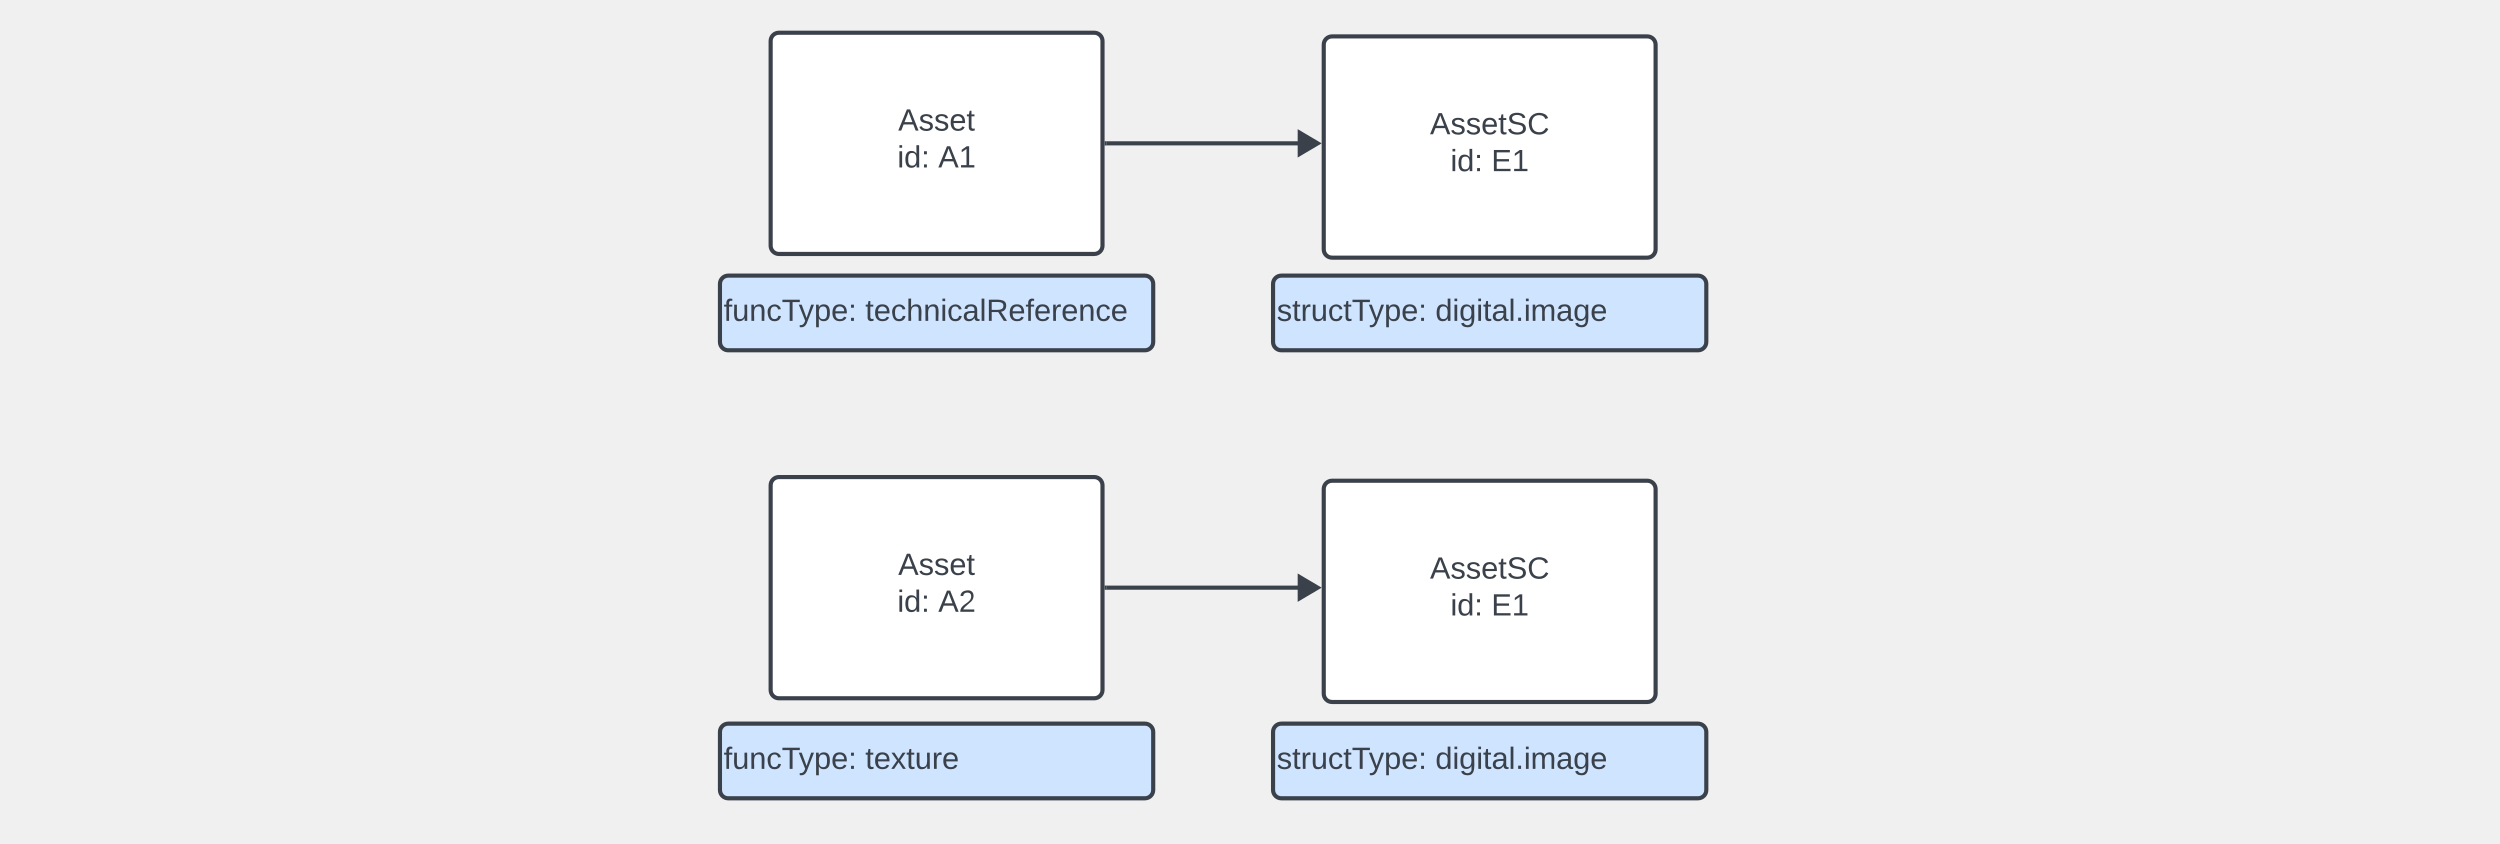
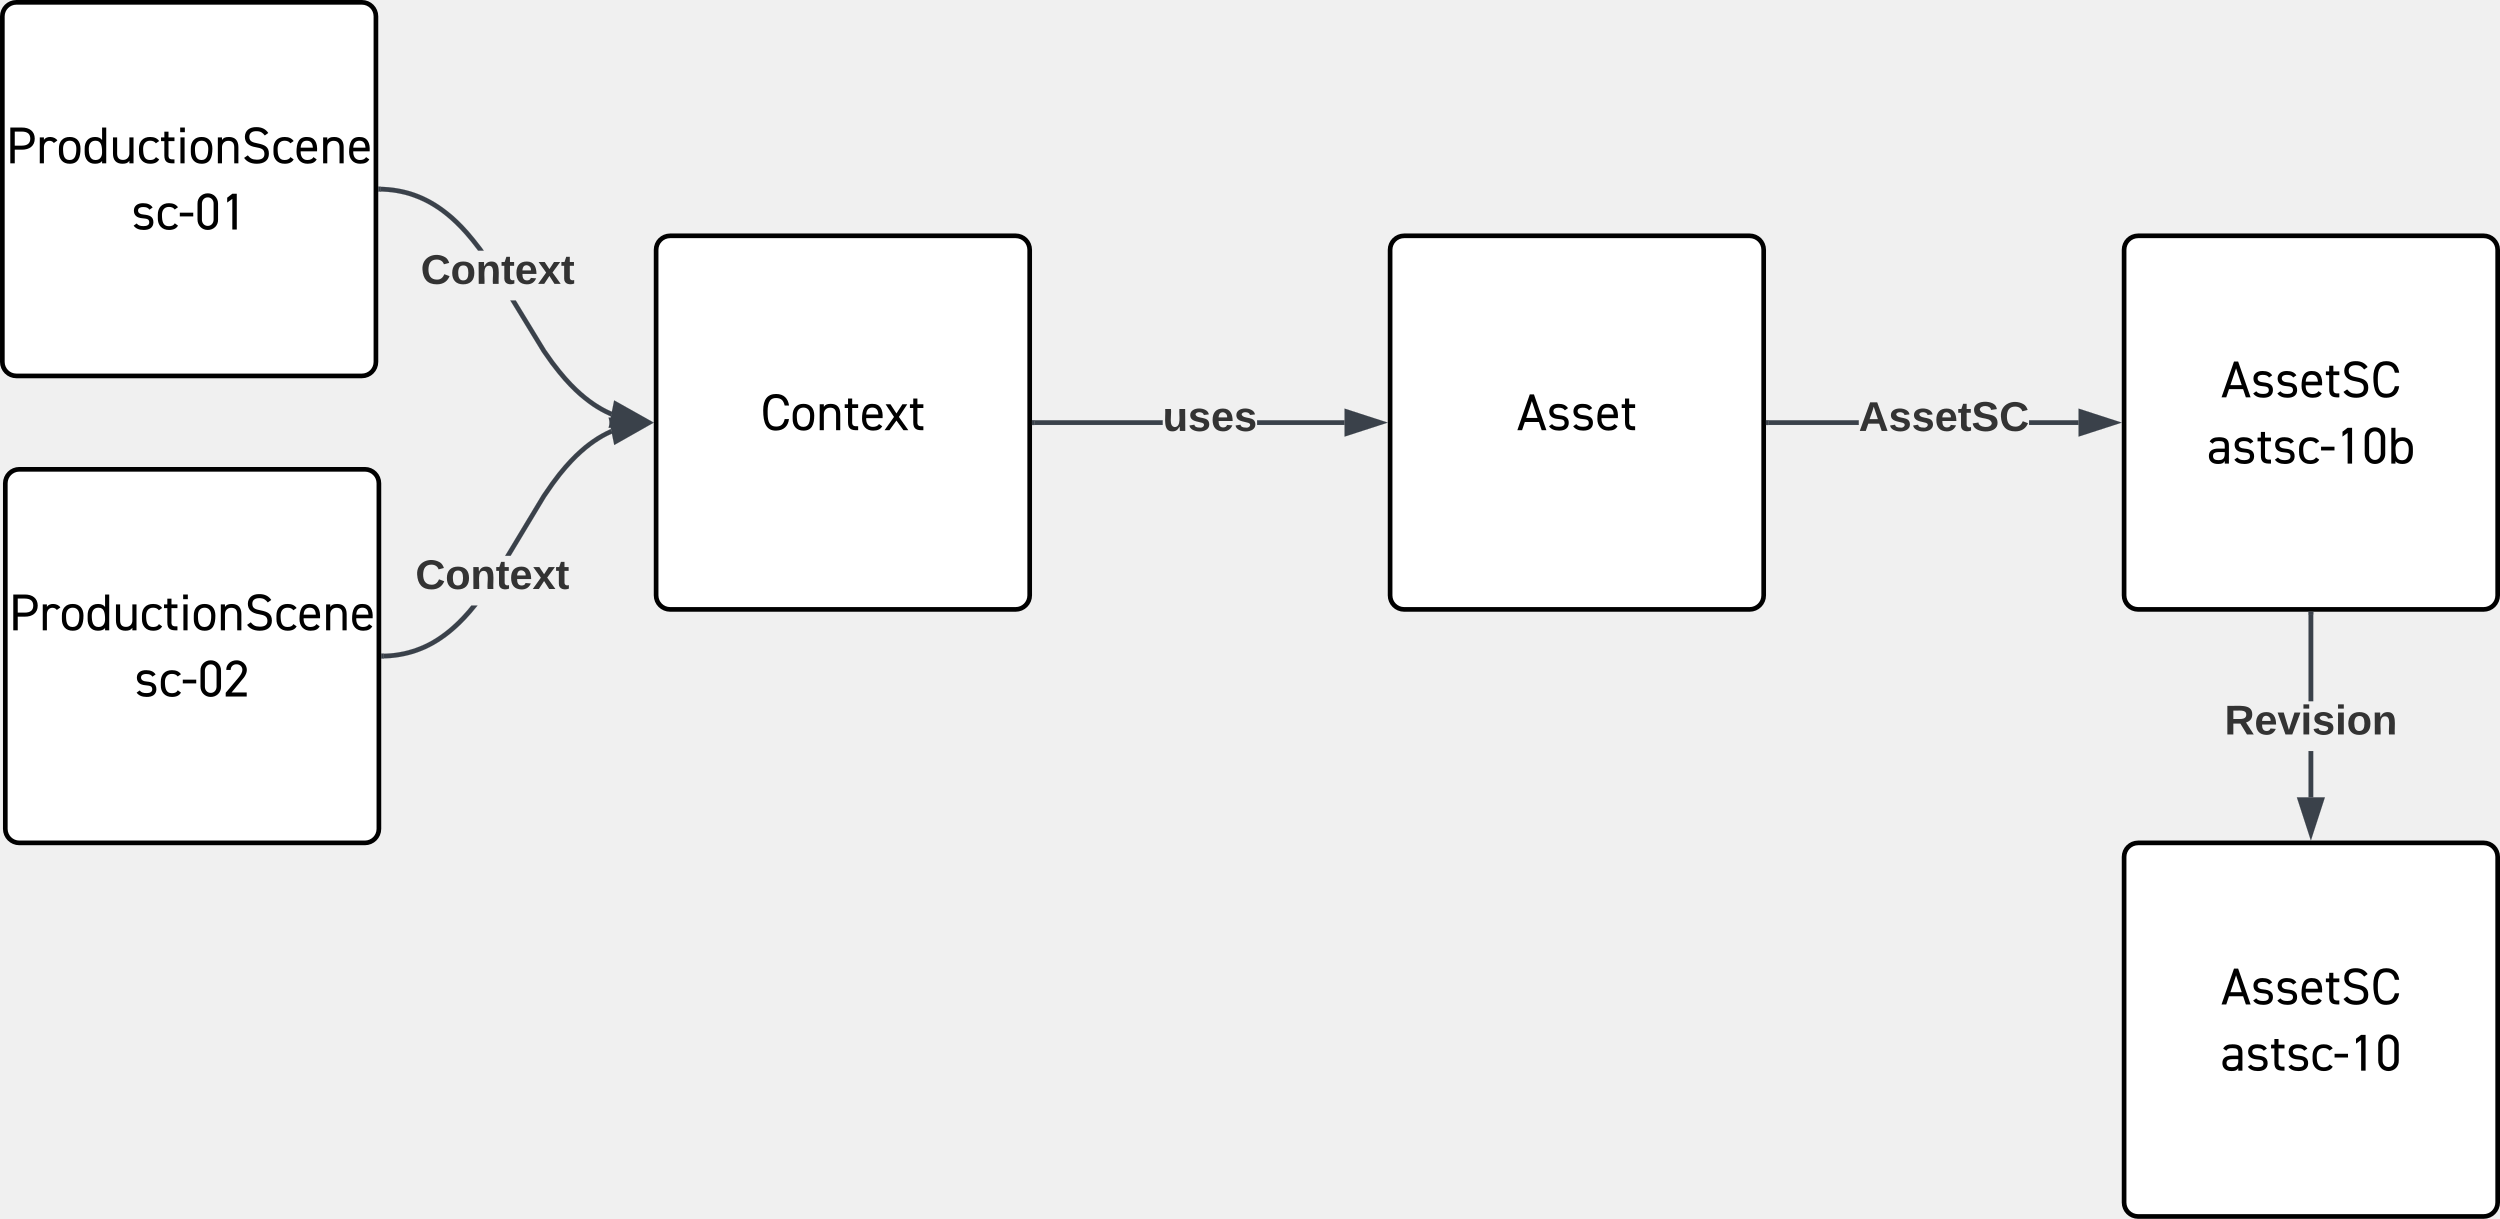
- <svg xmlns="http://www.w3.org/2000/svg" xmlns:ns1="lucid" xmlns:xlink="http://www.w3.org/1999/xlink" width="1808" height="610">
-   <g transform="translate(0 585)" ns1:page-tab-id="0_0">
-     <path d="M557.33-555.33a6 6 0 0 1 6-6h228a6 6 0 0 1 6 6v148a6 6 0 0 1-6 6h-228a6 6 0 0 1-6-6z" stroke="#3a414a" stroke-width="3" fill="#fff" />
-     <use xlink:href="#a" transform="matrix(1,0,0,1,565.3333,-553.3333) translate(84.22222 62.77778)" />
-     <use xlink:href="#b" transform="matrix(1,0,0,1,565.3333,-553.3333) translate(83.6358 89.44444)" />
-     <use xlink:href="#c" transform="matrix(1,0,0,1,565.3333,-553.3333) translate(113.2037 89.44444)" />
-     <path d="M957.33-552.67a6 6 0 0 1 6-6h228a6 6 0 0 1 6 6v148a6 6 0 0 1-6 6h-228a6 6 0 0 1-6-6z" stroke="#3a414a" stroke-width="3" fill="#fff" />
-     <use xlink:href="#d" transform="matrix(1,0,0,1,965.3333,-550.6667) translate(68.82099 62.77778)" />
-     <use xlink:href="#b" transform="matrix(1,0,0,1,965.3333,-550.6667) translate(83.6358 89.44444)" />
-     <use xlink:href="#e" transform="matrix(1,0,0,1,965.3333,-550.6667) translate(113.2037 89.44444)" />
-     <path d="M800.34-481.33h144.38" stroke="#3a414a" stroke-width="3" stroke-linejoin="round" fill="none" />
-     <path d="M800.37-479.83h-1.54v-3h1.54z" stroke="#3a414a" stroke-width=".05" fill="#3a414a" />
-     <path d="M952.9-481.33l-12.92 7.63v-15.27z" stroke="#3a414a" stroke-width="3" fill="#3a414a" />
-     <path d="M557.33-234a6 6 0 0 1 6-6h228a6 6 0 0 1 6 6v148a6 6 0 0 1-6 6h-228a6 6 0 0 1-6-6z" stroke="#3a414a" stroke-width="3" fill="#fff" />
-     <use xlink:href="#a" transform="matrix(1,0,0,1,565.3333,-232) translate(84.22222 62.77778)" />
-     <use xlink:href="#b" transform="matrix(1,0,0,1,565.3333,-232) translate(83.6358 89.44444)" />
-     <use xlink:href="#f" transform="matrix(1,0,0,1,565.3333,-232) translate(113.2037 89.44444)" />
-     <path d="M957.33-231.33a6 6 0 0 1 6-6h228a6 6 0 0 1 6 6v148a6 6 0 0 1-6 6h-228a6 6 0 0 1-6-6z" stroke="#3a414a" stroke-width="3" fill="#fff" />
-     <use xlink:href="#d" transform="matrix(1,0,0,1,965.3333,-229.3333) translate(68.82099 62.77778)" />
-     <use xlink:href="#b" transform="matrix(1,0,0,1,965.3333,-229.3333) translate(83.6358 89.44444)" />
-     <use xlink:href="#e" transform="matrix(1,0,0,1,965.3333,-229.3333) translate(113.2037 89.44444)" />
-     <path d="M800.34-160h144.38" stroke="#3a414a" stroke-width="3" stroke-linejoin="round" fill="none" />
-     <path d="M800.37-158.5h-1.54v-3h1.54z" stroke="#3a414a" stroke-width=".05" fill="#3a414a" />
-     <path d="M952.9-160l-12.92 7.64v-15.28z" stroke="#3a414a" stroke-width="3" fill="#3a414a" />
-     <path d="M520.67-379.67a6 6 0 0 1 6-6H828a6 6 0 0 1 6 6v42a6 6 0 0 1-6 6H526.67a6 6 0 0 1-6-6z" stroke="#3a414a" stroke-width="3" fill="#cfe4ff" />
+ <svg xmlns="http://www.w3.org/2000/svg" xmlns:ns1="lucid" xmlns:xlink="http://www.w3.org/1999/xlink" width="1070.72" height="522">
+   <g transform="translate(2719.724 -3039)" ns1:page-tab-id="0_0">
+     <path d="M-2718.72 3046a6 6 0 0 1 6-6h148a6 6 0 0 1 6 6v148a6 6 0 0 1-6 6h-148a6 6 0 0 1-6-6z" stroke="#000" stroke-width="2" fill="#fff" />
+     <use xlink:href="#a" transform="matrix(1,0,0,1,-2713.724,3045) translate(-3.477778 63.95556)" />
+     <use xlink:href="#b" transform="matrix(1,0,0,1,-2713.724,3045) translate(50.34444 92.31111)" />
+     <path d="M-2717.45 3246a6 6 0 0 1 6-6h148a6 6 0 0 1 6 6v148a6 6 0 0 1-6 6h-148a6 6 0 0 1-6-6z" stroke="#000" stroke-width="2" fill="#fff" />
+     <use xlink:href="#a" transform="matrix(1,0,0,1,-2712.448,3245) translate(-3.477778 63.95556)" />
+     <use xlink:href="#c" transform="matrix(1,0,0,1,-2712.448,3245) translate(50.34444 92.31111)" />
+     <path d="M-2438.72 3146a6 6 0 0 1 6-6h148a6 6 0 0 1 6 6v148a6 6 0 0 1-6 6h-148a6 6 0 0 1-6-6z" stroke="#000" stroke-width="2" fill="#fff" />
+     <use xlink:href="#d" transform="matrix(1,0,0,1,-2433.724,3145) translate(39.75556 78.24861)" />
+     <path d="M-2124.36 3146a6 6 0 0 1 6-6h148a6 6 0 0 1 6 6v148a6 6 0 0 1-6 6h-148a6 6 0 0 1-6-6z" stroke="#000" stroke-width="2" fill="#fff" />
+     <use xlink:href="#e" transform="matrix(1,0,0,1,-2119.362,3145) translate(49.27778 78.24861)" />
+     <path d="M-1810 3146a6 6 0 0 1 6-6h148a6 6 0 0 1 6 6v148a6 6 0 0 1-6 6h-148a6 6 0 0 1-6-6z" stroke="#000" stroke-width="2" fill="#fff" />
+     <use xlink:href="#f" transform="matrix(1,0,0,1,-1805,3145) translate(36.51111 64.18611)" />
+     <use xlink:href="#g" transform="matrix(1,0,0,1,-1805,3145) translate(30.42222 92.54167)" />
+     <path d="M-2221.76 3221h-54.96v-2h54.96zm77.9 0h-37.46v-2h37.46z" stroke="#3a414a" stroke-width=".05" fill="#3a414a" />
+     <path d="M-2276.7 3221h-1.02v-2h1.02z" fill="#3a414a" />
+     <path d="M-2276.67 3221.03h-1.08v-2.06h1.08zm-1.03-2v1.94h.98v-1.94z" stroke="#3a414a" stroke-width=".05" fill="#3a414a" />
+     <path d="M-2128.6 3220l-14.26 4.64v-9.28z" fill="#3a414a" />
+     <path d="M-2125.36 3220l-18.5 6v-12zm-16.5 3.26l10.03-3.26-10.03-3.26z" stroke="#3a414a" stroke-width=".05" fill="#3a414a" />
+     <use xlink:href="#h" transform="matrix(1,0,0,1,-2221.764,3209.333) translate(0 14.22222)" />
+     <path d="M-2485.93 3188.8l3.54 5 2.92 3.75 2.55 3.02 2.3 2.5 2.14 2.13 2.02 1.84 1.9 1.6 1.85 1.43 1.78 1.26 1.74 1.12 1.7 1 1.7.9 1.68.8.77.33-.78 1.84-.8-.34-1.77-.84-1.77-.94-1.8-1.05-1.8-1.16-1.85-1.32-1.9-1.47-1.98-1.65-2.07-1.9-2.2-2.2-2.36-2.56-2.6-3.1-2.97-3.8-3.6-5.1-13.57-22.2h2.34zm-69.6-69.75l2.12.13 2.02.22 1.96.3 1.9.36 1.86.44 1.82.5 1.8.6 1.77.67 1.76.75 1.75.84 1.77.94 1.8 1.05 1.8 1.16 1.85 1.32 1.9 1.47 2 1.65 2.06 1.9 2.2 2.2 2.35 2.56 2.6 3.1 2.97 3.8.95 1.36h-2.45l-.1-.16-2.92-3.75-2.55-3.02-2.3-2.5-2.14-2.13-2-1.84-1.92-1.6-1.83-1.43-1.8-1.26-1.74-1.12-1.7-1-1.7-.9-1.7-.8-1.68-.72-1.7-.64-1.7-.58-1.75-.5-1.77-.4-1.82-.36-1.88-.28-1.94-.2-2.03-.13-1.14-.03.04-2z" stroke="#3a414a" stroke-width=".05" fill="#3a414a" />
+     <path d="M-2556.68 3119.02l-.04 2-1-.02v-2z" fill="#3a414a" />
+     <path d="M-2556.65 3119l-.04 2.05-1.05-.03v-2.05zm-1.05 1.98l.96.02.04-1.95-1-.03z" stroke="#3a414a" stroke-width=".05" fill="#3a414a" />
+     <path d="M-2442.9 3219.37l-14.9 1.75 1.82-9.1z" fill="#3a414a" />
+     <path d="M-2439.72 3220l-19.33 2.27 2.36-11.8zm-16.82-.04l10.47-1.23-9.2-5.16z" stroke="#3a414a" stroke-width=".05" fill="#3a414a" />
+     <use xlink:href="#i" transform="matrix(1,0,0,1,-2539.533,3146.361) translate(0 14.22222)" />
+     <path d="M-2515.3 3298.45l-2.62 3.18-2.38 2.63-2.2 2.24-2.1 1.94-1.97 1.7-1.9 1.48-1.85 1.32-1.8 1.18-1.78 1.06-1.76.94-1.75.85-1.76.75-1.76.67-1.78.6-1.8.5-1.85.44-1.88.37-1.94.3-2 .22-2.1.13-1.16.03-.04-2 1.12-.03 2-.12 1.92-.2 1.86-.3 1.8-.34 1.76-.43 1.7-.5 1.7-.56 1.68-.63 1.68-.72 1.67-.8 1.7-.9 1.7-1.03 1.72-1.13 1.78-1.28 1.84-1.44 1.9-1.63 2.02-1.88 2.14-2.18 2.33-2.58 1.6-1.95h2.6zm57.98-73.86l-.6.25-1.68.8-1.7.9-1.7 1.03-1.73 1.13-1.77 1.28-1.84 1.44-1.9 1.63-2.03 1.88-2.14 2.18-2.34 2.58-2.58 3.1-2.97 3.93-3.66 5.3-15.08 25.03h-2.33l15.73-26.1 3.73-5.4 3-3.98 2.65-3.18 2.38-2.63 2.2-2.24 2.1-1.94 1.96-1.7 1.9-1.48 1.84-1.32 1.8-1.18 1.8-1.06 1.75-.94 1.74-.85.64-.28z" stroke="#3a414a" stroke-width=".05" fill="#3a414a" />
+     <path d="M-2555.4 3320.98l-1.05.02v-2l1-.02z" fill="#3a414a" />
+     <path d="M-2555.37 3321l-1.1.03v-2.06l1.05-.02zm-1.05-1.98v1.95l1-.02-.05-1.95z" stroke="#3a414a" stroke-width=".05" fill="#3a414a" />
+     <path d="M-2442.9 3220.65l-13.05 7.4-1.85-9.1z" fill="#3a414a" />
+     <path d="M-2439.72 3220l-16.93 9.6-2.4-11.8zm-15.52 6.5l9.17-5.2-10.47-1.2z" stroke="#3a414a" stroke-width=".05" fill="#3a414a" />
+     <use xlink:href="#i" transform="matrix(1,0,0,1,-2541.81,3277.032) translate(0 14.22222)" />
+     <path d="M-1923.65 3221h-38.7v-2h38.7zm94.15 0h-21.2v-2h21.2z" stroke="#3a414a" stroke-width=".05" fill="#3a414a" />
+     <path d="M-1962.33 3221h-1.03v-2h1.03z" fill="#3a414a" />
+     <path d="M-1962.3 3221.03h-1.1v-2.06h1.1zm-1.04-2v1.94h.98v-1.94z" stroke="#3a414a" stroke-width=".05" fill="#3a414a" />
+     <path d="M-1814.24 3220l-14.26 4.64v-9.28z" fill="#3a414a" />
+     <path d="M-1811 3220l-18.5 6v-12zm-16.5 3.26l10.03-3.26-10.03-3.26z" stroke="#3a414a" stroke-width=".05" fill="#3a414a" />
+     <use xlink:href="#j" transform="matrix(1,0,0,1,-1923.649,3209.333) translate(0 14.22222)" />
+     <path d="M-1810 3406a6 6 0 0 1 6-6h148a6 6 0 0 1 6 6v148a6 6 0 0 1-6 6h-148a6 6 0 0 1-6-6z" stroke="#000" stroke-width="2" fill="#fff" />
+     <use xlink:href="#f" transform="matrix(1,0,0,1,-1805,3405) translate(36.51111 64.18611)" />
+     <use xlink:href="#k" transform="matrix(1,0,0,1,-1805,3405) translate(36.21111 92.54167)" />
+     <path d="M-1729 3380.5h-2v-19.83h2zm0-41.17h-2V3302h2z" stroke="#3a414a" stroke-width=".05" fill="#3a414a" />
+     <path d="M-1729 3302.03h-2V3301h2z" fill="#3a414a" />
+     <path d="M-1728.97 3302.05h-2.06v-1.08h2.06zm-2-1.03v.98h1.94v-.97z" stroke="#3a414a" stroke-width=".05" fill="#3a414a" />
+     <path d="M-1730 3395.76l-4.63-14.26h9.27z" fill="#3a414a" />
+     <path d="M-1730 3399l-6-18.5h12zm-3.26-16.5l3.26 10.03 3.26-10.03z" stroke="#3a414a" stroke-width=".05" fill="#3a414a" />
    <g>
-       <use xlink:href="#g" transform="matrix(1,0,0,1,523.3667,-382.9667) translate(0 30.02778)" />
-       <use xlink:href="#h" transform="matrix(1,0,0,1,523.3667,-382.9667) translate(102.4074 30.02778)" />
-     </g>
-     <path d="M520.67-55.67a6 6 0 0 1 6-6H828a6 6 0 0 1 6 6v42a6 6 0 0 1-6 6H526.67a6 6 0 0 1-6-6z" stroke="#3a414a" stroke-width="3" fill="#cfe4ff" />
-     <g>
-       <use xlink:href="#g" transform="matrix(1,0,0,1,523.3667,-58.96667) translate(0 30.02778)" />
-       <use xlink:href="#i" transform="matrix(1,0,0,1,523.3667,-58.96667) translate(102.4074 30.02778)" />
-     </g>
-     <path d="M920.67-379.67a6 6 0 0 1 6-6H1228a6 6 0 0 1 6 6v42a6 6 0 0 1-6 6H926.67a6 6 0 0 1-6-6z" stroke="#3a414a" stroke-width="3" fill="#cfe4ff" />
-     <g>
-       <use xlink:href="#j" transform="matrix(1,0,0,1,923.3667,-382.9667) translate(0 30.02778)" />
-       <use xlink:href="#k" transform="matrix(1,0,0,1,923.3667,-382.9667) translate(114.6914 30.02778)" />
-     </g>
-     <path d="M920.67-55.67a6 6 0 0 1 6-6H1228a6 6 0 0 1 6 6v42a6 6 0 0 1-6 6H926.67a6 6 0 0 1-6-6z" stroke="#3a414a" stroke-width="3" fill="#cfe4ff" />
-     <g>
-       <use xlink:href="#j" transform="matrix(1,0,0,1,923.3667,-58.96667) translate(0 30.02778)" />
-       <use xlink:href="#k" transform="matrix(1,0,0,1,923.3667,-58.96667) translate(114.6914 30.02778)" />
+       <use xlink:href="#l" transform="matrix(1,0,0,1,-1766.963,3339.334) translate(0 14.22222)" />
    </g>
    <defs>
-       <path fill="#3a414a" d="M205 0l-28-72H64L36 0H1l101-248h38L239 0h-34zm-38-99l-47-123c-12 45-31 82-46 123h93" id="l" />
-       <path fill="#3a414a" d="M135-143c-3-34-86-38-87 0 15 53 115 12 119 90S17 21 10-45l28-5c4 36 97 45 98 0-10-56-113-15-118-90-4-57 82-63 122-42 12 7 21 19 24 35" id="m" />
-       <path fill="#3a414a" d="M100-194c63 0 86 42 84 106H49c0 40 14 67 53 68 26 1 43-12 49-29l28 8c-11 28-37 45-77 45C44 4 14-33 15-96c1-61 26-98 85-98zm52 81c6-60-76-77-97-28-3 7-6 17-6 28h103" id="n" />
-       <path fill="#3a414a" d="M59-47c-2 24 18 29 38 22v24C64 9 27 4 27-40v-127H5v-23h24l9-43h21v43h35v23H59v120" id="o" />
+       <path d="M556-476c0 141-103 215-251 213H171V0H85v-690h220c148-2 251 72 251 214zM171-612v271h134c110 0 165-45 165-135 0-91-55-136-165-136H171" id="m" />
+       <path d="M252-434c-66-1-107 53-107 121V0H65v-500h80v49c48-85 215-70 259 11l-68 48c-20-28-48-42-84-42" id="n" />
+       <path d="M248-508c135-1 208 86 208 224C456-109 409 9 248 8 115 9 38-82 40-218v-66c-2-136 75-225 208-224zM120-284c0 121 16 221 128 220 106-1 128-100 128-220 0-90-42-152-128-152-85 0-128 63-128 152" id="o" />
+       <path d="M40-284c-2-134 70-224 200-224 63 0 108 19 136 58v-240h80V0h-80v-44C349-9 304 8 240 8 109 9 39-85 40-218v-66zm80 0c0 120 21 219 128 220 85 1 128-60 128-147 0-124-16-226-128-225-86 0-128 62-128 152" id="p" />
+       <path d="M259-66c71 1 122-51 122-122v-312h80V0h-80v-49C351-7 319 7 247 8 126 7 65-62 65-188v-312h80v311c0 82 38 123 114 123" id="q" />
+       <path d="M120-284c0 125 20 222 136 220 55 0 92-19 111-56l62 44C399-20 341 8 256 8 121 9 38-82 40-218v-66c-1-138 79-225 216-224 79 0 136 26 173 78l-63 44c-23-33-60-50-110-50-88-1-136 62-136 152" id="r" />
+       <path d="M280 0C145 6 85-24 85-154v-274H21v-72h64v-110h80v110h115v72H165v254c-6 91 28 102 115 98V0" id="s" />
+       <path d="M160 0H80v-500h80V0zm5-600H75v-90h90v90" id="t" />
+       <path d="M267-434c-71-1-122 51-122 122V0H65v-500h80v49c30-42 62-56 134-57 121 1 182 70 182 196V0h-80v-311c0-82-38-123-114-123" id="u" />
+       <path d="M60-512c2-121 91-189 223-186 103 0 179 38 228 113l-67 48c-43-53-76-82-164-83-78 0-134 33-134 108 0 95 67 108 163 128 130 27 214 62 214 199C523-55 430 7 291 8 179 8 97-30 45-105l71-49c49 56 80 82 175 84 97 0 146-37 146-111 0-94-64-111-163-129-143-22-214-89-214-202" id="v" />
+       <path d="M120-232c-4 96 38 168 128 168 58 0 98-19 119-56l62 44C394-17 345 7 254 8 120 9 40-82 40-218c0-172 41-291 198-290 154-1 209 109 198 276H120zm118-204c-73 0-113 45-118 134h235c-4-89-43-134-117-134" id="w" />
      <g id="a">
-         <use transform="matrix(0.0617284,0,0,0.0617284,0,0)" xlink:href="#l" />
-         <use transform="matrix(0.0617284,0,0,0.0617284,14.81481,0)" xlink:href="#m" />
-         <use transform="matrix(0.0617284,0,0,0.0617284,25.92593,0)" xlink:href="#m" />
-         <use transform="matrix(0.0617284,0,0,0.0617284,37.03704,0)" xlink:href="#n" />
-         <use transform="matrix(0.0617284,0,0,0.0617284,49.38272,0)" xlink:href="#o" />
+         <use transform="matrix(0.02222222,0,0,0.02222222,0,0)" xlink:href="#m" />
+         <use transform="matrix(0.02222222,0,0,0.02222222,13.06667,0)" xlink:href="#n" />
+         <use transform="matrix(0.02222222,0,0,0.02222222,21.82222,0)" xlink:href="#o" />
+         <use transform="matrix(0.02222222,0,0,0.02222222,32.84444,0)" xlink:href="#p" />
+         <use transform="matrix(0.02222222,0,0,0.02222222,44.42222,0)" xlink:href="#q" />
+         <use transform="matrix(0.02222222,0,0,0.02222222,56.11111,0)" xlink:href="#r" />
+         <use transform="matrix(0.02222222,0,0,0.02222222,65.97778,0)" xlink:href="#s" />
+         <use transform="matrix(0.02222222,0,0,0.02222222,72.97778,0)" xlink:href="#t" />
+         <use transform="matrix(0.02222222,0,0,0.02222222,78.31111,0)" xlink:href="#o" />
+         <use transform="matrix(0.02222222,0,0,0.02222222,89.33333,0)" xlink:href="#u" />
+         <use transform="matrix(0.02222222,0,0,0.02222222,101.0222,0)" xlink:href="#v" />
+         <use transform="matrix(0.02222222,0,0,0.02222222,113.7111,0)" xlink:href="#r" />
+         <use transform="matrix(0.02222222,0,0,0.02222222,123.5778,0)" xlink:href="#w" />
+         <use transform="matrix(0.02222222,0,0,0.02222222,134.4222,0)" xlink:href="#u" />
+         <use transform="matrix(0.02222222,0,0,0.02222222,146.1111,0)" xlink:href="#w" />
      </g>
-       <path fill="#3a414a" d="M24-231v-30h32v30H24zM24 0v-190h32V0H24" id="p" />
-       <path fill="#3a414a" d="M85-194c31 0 48 13 60 33l-1-100h32l1 261h-30c-2-10 0-23-3-31C134-8 116 4 85 4 32 4 16-35 15-94c0-66 23-100 70-100zm9 24c-40 0-46 34-46 75 0 40 6 74 45 74 42 0 51-32 51-76 0-42-9-74-50-73" id="q" />
-       <path fill="#3a414a" d="M33-154v-36h34v36H33zM33 0v-36h34V0H33" id="r" />
+       <path d="M45-366c1-94 76-144 179-142 86 0 147 28 182 83l-60 42c-30-38-57-50-124-51-53 0-96 19-97 67 0 47 39 74 116 79 103 10 181 38 180 149C419-37 344 9 233 8 144 8 80-20 40-75l59-42c31 38 65 51 135 51 58 0 107-19 107-71 0-70-49-71-129-80-111-8-167-58-167-149" id="x" />
+       <path d="M289-253H30v-72h259v72" id="y" />
+       <path d="M250-698c110-1 198 84 198 199v308C452-76 360 9 250 8 140 9 52-76 52-192v-306c-4-116 88-201 198-200zm0 628c65 1 112-54 112-121v-308c2-67-47-122-112-121-66-1-113 54-113 121v308c-2 67 47 122 113 121" id="z" />
+       <path d="M223-690h86V0h-86v-591l-99 71v-94" id="A" />
      <g id="b">
-         <use transform="matrix(0.0617284,0,0,0.0617284,0,0)" xlink:href="#p" />
-         <use transform="matrix(0.0617284,0,0,0.0617284,4.876543,0)" xlink:href="#q" />
-         <use transform="matrix(0.0617284,0,0,0.0617284,17.22222,0)" xlink:href="#r" />
+         <use transform="matrix(0.02222222,0,0,0.02222222,0,0)" xlink:href="#x" />
+         <use transform="matrix(0.02222222,0,0,0.02222222,10.35556,0)" xlink:href="#r" />
+         <use transform="matrix(0.02222222,0,0,0.02222222,20,0)" xlink:href="#y" />
+         <use transform="matrix(0.02222222,0,0,0.02222222,27.08889,0)" xlink:href="#z" />
+         <use transform="matrix(0.02222222,0,0,0.02222222,38.2,0)" xlink:href="#A" />
      </g>
-       <path fill="#3a414a" d="M27 0v-27h64v-190l-56 39v-29l58-41h29v221h61V0H27" id="s" />
+       <path d="M247-698c138 0 240 127 181 264-25 59-50 81-87 126L151-78h292V0H38v-72l243-287c52-61 78-112 78-154 2-63-50-109-112-108-65-1-113 43-113 108H49c-3-109 90-185 198-185" id="B" />
      <g id="c">
-         <use transform="matrix(0.0617284,0,0,0.0617284,0,0)" xlink:href="#l" />
-         <use transform="matrix(0.0617284,0,0,0.0617284,14.81481,0)" xlink:href="#s" />
+         <use transform="matrix(0.02222222,0,0,0.02222222,0,0)" xlink:href="#x" />
+         <use transform="matrix(0.02222222,0,0,0.02222222,10.35556,0)" xlink:href="#r" />
+         <use transform="matrix(0.02222222,0,0,0.02222222,20,0)" xlink:href="#y" />
+         <use transform="matrix(0.02222222,0,0,0.02222222,27.08889,0)" xlink:href="#z" />
+         <use transform="matrix(0.02222222,0,0,0.02222222,38.2,0)" xlink:href="#B" />
      </g>
-       <path fill="#3a414a" d="M185-189c-5-48-123-54-124 2 14 75 158 14 163 119 3 78-121 87-175 55-17-10-28-26-33-46l33-7c5 56 141 63 141-1 0-78-155-14-162-118-5-82 145-84 179-34 5 7 8 16 11 25" id="t" />
-       <path fill="#3a414a" d="M212-179c-10-28-35-45-73-45-59 0-87 40-87 99 0 60 29 101 89 101 43 0 62-24 78-52l27 14C228-24 195 4 139 4 59 4 22-46 18-125c-6-104 99-153 187-111 19 9 31 26 39 46" id="u" />
+       <path d="M547-215C530-77 448 4 300 8 108 13 50-143 50-383c0-210 83-315 250-315 149 1 229 86 248 223h-84c-21-92-62-144-164-145-154-2-168 142-164 313 3 144 36 237 164 237 102 0 143-55 164-145h83" id="C" />
+       <path d="M286-256L468 0h-94L239-186 104 0H10l182-256L30-500h94l115 177 115-177h94" id="D" />
      <g id="d">
-         <use transform="matrix(0.0617284,0,0,0.0617284,0,0)" xlink:href="#l" />
-         <use transform="matrix(0.0617284,0,0,0.0617284,14.81481,0)" xlink:href="#m" />
-         <use transform="matrix(0.0617284,0,0,0.0617284,25.92593,0)" xlink:href="#m" />
-         <use transform="matrix(0.0617284,0,0,0.0617284,37.03704,0)" xlink:href="#n" />
-         <use transform="matrix(0.0617284,0,0,0.0617284,49.38272,0)" xlink:href="#o" />
-         <use transform="matrix(0.0617284,0,0,0.0617284,55.55556,0)" xlink:href="#t" />
-         <use transform="matrix(0.0617284,0,0,0.0617284,70.37037,0)" xlink:href="#u" />
+         <use transform="matrix(0.02222222,0,0,0.02222222,0,0)" xlink:href="#C" />
+         <use transform="matrix(0.02222222,0,0,0.02222222,12.84444,0)" xlink:href="#o" />
+         <use transform="matrix(0.02222222,0,0,0.02222222,23.86667,0)" xlink:href="#u" />
+         <use transform="matrix(0.02222222,0,0,0.02222222,35.55556,0)" xlink:href="#s" />
+         <use transform="matrix(0.02222222,0,0,0.02222222,42.55556,0)" xlink:href="#w" />
+         <use transform="matrix(0.02222222,0,0,0.02222222,52.86667,0)" xlink:href="#D" />
+         <use transform="matrix(0.02222222,0,0,0.02222222,63.48889,0)" xlink:href="#s" />
      </g>
-       <path fill="#3a414a" d="M30 0v-248h187v28H63v79h144v27H63v87h162V0H30" id="v" />
+       <path d="M154-158L101 0H10l240-690h80L570 0h-91l-53-158H154zm245-78L290-560 181-236h218" id="E" />
      <g id="e">
-         <use transform="matrix(0.0617284,0,0,0.0617284,0,0)" xlink:href="#v" />
-         <use transform="matrix(0.0617284,0,0,0.0617284,14.81481,0)" xlink:href="#s" />
+         <use transform="matrix(0.02222222,0,0,0.02222222,0,0)" xlink:href="#E" />
+         <use transform="matrix(0.02222222,0,0,0.02222222,12.88889,0)" xlink:href="#x" />
+         <use transform="matrix(0.02222222,0,0,0.02222222,23.24444,0)" xlink:href="#x" />
+         <use transform="matrix(0.02222222,0,0,0.02222222,33.6,0)" xlink:href="#w" />
+         <use transform="matrix(0.02222222,0,0,0.02222222,44.44444,0)" xlink:href="#s" />
      </g>
-       <path fill="#3a414a" d="M101-251c82-7 93 87 43 132L82-64C71-53 59-42 53-27h129V0H18c2-99 128-94 128-182 0-28-16-43-45-43s-46 15-49 41l-32-3c6-41 34-60 81-64" id="w" />
      <g id="f">
-         <use transform="matrix(0.0617284,0,0,0.0617284,0,0)" xlink:href="#l" />
-         <use transform="matrix(0.0617284,0,0,0.0617284,14.81481,0)" xlink:href="#w" />
+         <use transform="matrix(0.02222222,0,0,0.02222222,0,0)" xlink:href="#E" />
+         <use transform="matrix(0.02222222,0,0,0.02222222,12.88889,0)" xlink:href="#x" />
+         <use transform="matrix(0.02222222,0,0,0.02222222,23.24444,0)" xlink:href="#x" />
+         <use transform="matrix(0.02222222,0,0,0.02222222,33.6,0)" xlink:href="#w" />
+         <use transform="matrix(0.02222222,0,0,0.02222222,44.44444,0)" xlink:href="#s" />
+         <use transform="matrix(0.02222222,0,0,0.02222222,51.44444,0)" xlink:href="#v" />
+         <use transform="matrix(0.02222222,0,0,0.02222222,64.13333,0)" xlink:href="#C" />
      </g>
-       <path fill="#3a414a" d="M101-234c-31-9-42 10-38 44h38v23H63V0H32v-167H5v-23h27c-7-52 17-82 69-68v24" id="x" />
-       <path fill="#3a414a" d="M84 4C-5 8 30-112 23-190h32v120c0 31 7 50 39 49 72-2 45-101 50-169h31l1 190h-30c-1-10 1-25-2-33-11 22-28 36-60 37" id="y" />
-       <path fill="#3a414a" d="M117-194c89-4 53 116 60 194h-32v-121c0-31-8-49-39-48C34-167 62-67 57 0H25l-1-190h30c1 10-1 24 2 32 11-22 29-35 61-36" id="z" />
-       <path fill="#3a414a" d="M96-169c-40 0-48 33-48 73s9 75 48 75c24 0 41-14 43-38l32 2c-6 37-31 61-74 61-59 0-76-41-82-99-10-93 101-131 147-64 4 7 5 14 7 22l-32 3c-4-21-16-35-41-35" id="A" />
-       <path fill="#3a414a" d="M127-220V0H93v-220H8v-28h204v28h-85" id="B" />
-       <path fill="#3a414a" d="M179-190L93 31C79 59 56 82 12 73V49c39 6 53-20 64-50L1-190h34L92-34l54-156h33" id="C" />
-       <path fill="#3a414a" d="M115-194c55 1 70 41 70 98S169 2 115 4C84 4 66-9 55-30l1 105H24l-1-265h31l2 30c10-21 28-34 59-34zm-8 174c40 0 45-34 45-75s-6-73-45-74c-42 0-51 32-51 76 0 43 10 73 51 73" id="D" />
+       <path d="M219 8C111 9 40-44 40-146c0-95 62-143 187-143h119v-58c-2-74-33-85-111-87-71 1-91 8-120 51l-60-42c37-60 84-82 181-83 128 1 190 38 190 161V0h-80v-49C318-4 291 7 219 8zm0-74c103 2 133-44 127-155-96 5-231-25-226 77 0 52 33 78 99 78" id="F" />
+       <path d="M481-218C482-85 412 9 281 8 217 8 172-9 145-44V0H65v-690h80v240c28-39 73-58 136-58 130 0 202 89 200 224v66zm-336-73c0 124 14 228 128 227 106-1 128-100 128-220 0-90-42-152-128-152-83 0-128 59-128 145" id="G" />
      <g id="g">
-         <use transform="matrix(0.0617284,0,0,0.0617284,0,0)" xlink:href="#x" />
-         <use transform="matrix(0.0617284,0,0,0.0617284,6.17284,0)" xlink:href="#y" />
-         <use transform="matrix(0.0617284,0,0,0.0617284,18.51852,0)" xlink:href="#z" />
-         <use transform="matrix(0.0617284,0,0,0.0617284,30.8642,0)" xlink:href="#A" />
-         <use transform="matrix(0.0617284,0,0,0.0617284,41.97531,0)" xlink:href="#B" />
-         <use transform="matrix(0.0617284,0,0,0.0617284,54.25926,0)" xlink:href="#C" />
-         <use transform="matrix(0.0617284,0,0,0.0617284,65.37037,0)" xlink:href="#D" />
-         <use transform="matrix(0.0617284,0,0,0.0617284,77.71605,0)" xlink:href="#n" />
-         <use transform="matrix(0.0617284,0,0,0.0617284,90.06173,0)" xlink:href="#r" />
+         <use transform="matrix(0.02222222,0,0,0.02222222,0,0)" xlink:href="#F" />
+         <use transform="matrix(0.02222222,0,0,0.02222222,10.91111,0)" xlink:href="#x" />
+         <use transform="matrix(0.02222222,0,0,0.02222222,21.26667,0)" xlink:href="#s" />
+         <use transform="matrix(0.02222222,0,0,0.02222222,28.26667,0)" xlink:href="#x" />
+         <use transform="matrix(0.02222222,0,0,0.02222222,38.62222,0)" xlink:href="#r" />
+         <use transform="matrix(0.02222222,0,0,0.02222222,48.26667,0)" xlink:href="#y" />
+         <use transform="matrix(0.02222222,0,0,0.02222222,55.35556,0)" xlink:href="#A" />
+         <use transform="matrix(0.02222222,0,0,0.02222222,66.46667,0)" xlink:href="#z" />
+         <use transform="matrix(0.02222222,0,0,0.02222222,77.57778,0)" xlink:href="#G" />
      </g>
-       <path fill="#3a414a" d="M106-169C34-169 62-67 57 0H25v-261h32l-1 103c12-21 28-36 61-36 89 0 53 116 60 194h-32v-121c2-32-8-49-39-48" id="E" />
-       <path fill="#3a414a" d="M141-36C126-15 110 5 73 4 37 3 15-17 15-53c-1-64 63-63 125-63 3-35-9-54-41-54-24 1-41 7-42 31l-33-3c5-37 33-52 76-52 45 0 72 20 72 64v82c-1 20 7 32 28 27v20c-31 9-61-2-59-35zM48-53c0 20 12 33 32 33 41-3 63-29 60-74-43 2-92-5-92 41" id="F" />
-       <path fill="#3a414a" d="M24 0v-261h32V0H24" id="G" />
-       <path fill="#3a414a" d="M233-177c-1 41-23 64-60 70L243 0h-38l-65-103H63V0H30v-248c88 3 205-21 203 71zM63-129c60-2 137 13 137-47 0-61-80-42-137-45v92" id="H" />
-       <path fill="#3a414a" d="M114-163C36-179 61-72 57 0H25l-1-190h30c1 12-1 29 2 39 6-27 23-49 58-41v29" id="I" />
+       <path fill="#333" d="M85 4C-2 5 27-109 22-190h50c7 57-23 150 33 157 60-5 35-97 40-157h50l1 190h-47c-2-12 1-28-3-38-12 25-28 42-61 42" id="H" />
+       <path fill="#333" d="M137-138c1-29-70-34-71-4 15 46 118 7 119 86 1 83-164 76-172 9l43-7c4 19 20 25 44 25 33 8 57-30 24-41C81-84 22-81 20-136c-2-80 154-74 161-7" id="I" />
+       <path fill="#333" d="M185-48c-13 30-37 53-82 52C43 2 14-33 14-96s30-98 90-98c62 0 83 45 84 108H66c0 31 8 55 39 56 18 0 30-7 34-22zm-45-69c5-46-57-63-70-21-2 6-4 13-4 21h74" id="J" />
      <g id="h">
-         <use transform="matrix(0.0617284,0,0,0.0617284,0,0)" xlink:href="#o" />
-         <use transform="matrix(0.0617284,0,0,0.0617284,6.17284,0)" xlink:href="#n" />
-         <use transform="matrix(0.0617284,0,0,0.0617284,18.51852,0)" xlink:href="#A" />
-         <use transform="matrix(0.0617284,0,0,0.0617284,29.62963,0)" xlink:href="#E" />
-         <use transform="matrix(0.0617284,0,0,0.0617284,41.97531,0)" xlink:href="#z" />
-         <use transform="matrix(0.0617284,0,0,0.0617284,54.32099,0)" xlink:href="#p" />
-         <use transform="matrix(0.0617284,0,0,0.0617284,59.19753,0)" xlink:href="#A" />
-         <use transform="matrix(0.0617284,0,0,0.0617284,70.30864,0)" xlink:href="#F" />
-         <use transform="matrix(0.0617284,0,0,0.0617284,82.65432,0)" xlink:href="#G" />
-         <use transform="matrix(0.0617284,0,0,0.0617284,87.53086,0)" xlink:href="#H" />
-         <use transform="matrix(0.0617284,0,0,0.0617284,103.5185,0)" xlink:href="#n" />
-         <use transform="matrix(0.0617284,0,0,0.0617284,115.8642,0)" xlink:href="#x" />
-         <use transform="matrix(0.0617284,0,0,0.0617284,122.037,0)" xlink:href="#n" />
-         <use transform="matrix(0.0617284,0,0,0.0617284,134.3827,0)" xlink:href="#I" />
-         <use transform="matrix(0.0617284,0,0,0.0617284,141.7284,0)" xlink:href="#n" />
-         <use transform="matrix(0.0617284,0,0,0.0617284,154.0741,0)" xlink:href="#z" />
-         <use transform="matrix(0.0617284,0,0,0.0617284,166.4198,0)" xlink:href="#A" />
-         <use transform="matrix(0.0617284,0,0,0.0617284,177.5309,0)" xlink:href="#n" />
+         <use transform="matrix(0.04938272,0,0,0.04938272,0,0)" xlink:href="#H" />
+         <use transform="matrix(0.04938272,0,0,0.04938272,10.81481,0)" xlink:href="#I" />
+         <use transform="matrix(0.04938272,0,0,0.04938272,20.69136,0)" xlink:href="#J" />
+         <use transform="matrix(0.04938272,0,0,0.04938272,30.5679,0)" xlink:href="#I" />
      </g>
-       <path fill="#3a414a" d="M141 0L90-78 38 0H4l68-98-65-92h35l48 74 47-74h35l-64 92 68 98h-35" id="J" />
+       <path fill="#333" d="M67-125c0 53 21 87 73 88 37 1 54-22 65-47l45 17C233-25 199 4 140 4 58 4 20-42 15-125 8-235 124-281 211-232c18 10 29 29 36 50l-46 12c-8-25-30-41-62-41-52 0-71 34-72 86" id="K" />
+       <path fill="#333" d="M110-194c64 0 96 36 96 99 0 64-35 99-97 99-61 0-95-36-95-99 0-62 34-99 96-99zm-1 164c35 0 45-28 45-65 0-40-10-65-43-65-34 0-45 26-45 65 0 36 10 65 43 65" id="L" />
+       <path fill="#333" d="M135-194c87-1 58 113 63 194h-50c-7-57 23-157-34-157-59 0-34 97-39 157H25l-1-190h47c2 12-1 28 3 38 12-26 28-41 61-42" id="M" />
+       <path fill="#333" d="M115-3C79 11 28 4 28-45v-112H4v-33h27l15-45h31v45h36v33H77v99c-1 23 16 31 38 25v30" id="N" />
+       <path fill="#333" d="M144 0l-44-69L55 0H2l70-98-66-92h53l41 62 40-62h54l-67 91 71 99h-54" id="O" />
      <g id="i">
-         <use transform="matrix(0.0617284,0,0,0.0617284,0,0)" xlink:href="#o" />
-         <use transform="matrix(0.0617284,0,0,0.0617284,6.17284,0)" xlink:href="#n" />
-         <use transform="matrix(0.0617284,0,0,0.0617284,18.51852,0)" xlink:href="#J" />
-         <use transform="matrix(0.0617284,0,0,0.0617284,29.62963,0)" xlink:href="#o" />
-         <use transform="matrix(0.0617284,0,0,0.0617284,35.80247,0)" xlink:href="#y" />
-         <use transform="matrix(0.0617284,0,0,0.0617284,48.14815,0)" xlink:href="#I" />
-         <use transform="matrix(0.0617284,0,0,0.0617284,55.49383,0)" xlink:href="#n" />
+         <use transform="matrix(0.04938272,0,0,0.04938272,0,0)" xlink:href="#K" />
+         <use transform="matrix(0.04938272,0,0,0.04938272,12.79012,0)" xlink:href="#L" />
+         <use transform="matrix(0.04938272,0,0,0.04938272,23.60494,0)" xlink:href="#M" />
+         <use transform="matrix(0.04938272,0,0,0.04938272,34.41975,0)" xlink:href="#N" />
+         <use transform="matrix(0.04938272,0,0,0.04938272,40.2963,0)" xlink:href="#J" />
+         <use transform="matrix(0.04938272,0,0,0.04938272,50.17284,0)" xlink:href="#O" />
+         <use transform="matrix(0.04938272,0,0,0.04938272,60.04938,0)" xlink:href="#N" />
      </g>
+       <path fill="#333" d="M199 0l-22-63H83L61 0H9l90-248h61L250 0h-51zm-33-102l-36-108c-10 38-24 72-36 108h72" id="P" />
+       <path fill="#333" d="M169-182c-1-43-94-46-97-3 18 66 151 10 154 114 3 95-165 93-204 36-6-8-10-19-12-30l50-8c3 46 112 56 116 5-17-69-150-10-154-114-4-87 153-88 188-35 5 8 8 18 10 28" id="Q" />
      <g id="j">
-         <use transform="matrix(0.0617284,0,0,0.0617284,0,0)" xlink:href="#m" />
-         <use transform="matrix(0.0617284,0,0,0.0617284,11.11111,0)" xlink:href="#o" />
-         <use transform="matrix(0.0617284,0,0,0.0617284,17.28395,0)" xlink:href="#I" />
-         <use transform="matrix(0.0617284,0,0,0.0617284,24.62963,0)" xlink:href="#y" />
-         <use transform="matrix(0.0617284,0,0,0.0617284,36.97531,0)" xlink:href="#A" />
-         <use transform="matrix(0.0617284,0,0,0.0617284,48.08642,0)" xlink:href="#o" />
-         <use transform="matrix(0.0617284,0,0,0.0617284,54.25926,0)" xlink:href="#B" />
-         <use transform="matrix(0.0617284,0,0,0.0617284,66.54321,0)" xlink:href="#C" />
-         <use transform="matrix(0.0617284,0,0,0.0617284,77.65432,0)" xlink:href="#D" />
-         <use transform="matrix(0.0617284,0,0,0.0617284,90,0)" xlink:href="#n" />
-         <use transform="matrix(0.0617284,0,0,0.0617284,102.3457,0)" xlink:href="#r" />
+         <use transform="matrix(0.04938272,0,0,0.04938272,0,0)" xlink:href="#P" />
+         <use transform="matrix(0.04938272,0,0,0.04938272,12.79012,0)" xlink:href="#I" />
+         <use transform="matrix(0.04938272,0,0,0.04938272,22.66667,0)" xlink:href="#I" />
+         <use transform="matrix(0.04938272,0,0,0.04938272,32.54321,0)" xlink:href="#J" />
+         <use transform="matrix(0.04938272,0,0,0.04938272,42.41975,0)" xlink:href="#N" />
+         <use transform="matrix(0.04938272,0,0,0.04938272,48.2963,0)" xlink:href="#Q" />
+         <use transform="matrix(0.04938272,0,0,0.04938272,60.14815,0)" xlink:href="#K" />
      </g>
-       <path fill="#3a414a" d="M177-190C167-65 218 103 67 71c-23-6-38-20-44-43l32-5c15 47 100 32 89-28v-30C133-14 115 1 83 1 29 1 15-40 15-95c0-56 16-97 71-98 29-1 48 16 59 35 1-10 0-23 2-32h30zM94-22c36 0 50-32 50-73 0-42-14-75-50-75-39 0-46 34-46 75s6 73 46 73" id="K" />
-       <path fill="#3a414a" d="M33 0v-38h34V0H33" id="L" />
-       <path fill="#3a414a" d="M210-169c-67 3-38 105-44 169h-31v-121c0-29-5-50-35-48C34-165 62-65 56 0H25l-1-190h30c1 10-1 24 2 32 10-44 99-50 107 0 11-21 27-35 58-36 85-2 47 119 55 194h-31v-121c0-29-5-49-35-48" id="M" />
      <g id="k">
-         <use transform="matrix(0.0617284,0,0,0.0617284,0,0)" xlink:href="#q" />
-         <use transform="matrix(0.0617284,0,0,0.0617284,12.34568,0)" xlink:href="#p" />
-         <use transform="matrix(0.0617284,0,0,0.0617284,17.22222,0)" xlink:href="#K" />
-         <use transform="matrix(0.0617284,0,0,0.0617284,29.5679,0)" xlink:href="#p" />
-         <use transform="matrix(0.0617284,0,0,0.0617284,34.44444,0)" xlink:href="#o" />
-         <use transform="matrix(0.0617284,0,0,0.0617284,40.61728,0)" xlink:href="#F" />
-         <use transform="matrix(0.0617284,0,0,0.0617284,52.96296,0)" xlink:href="#G" />
-         <use transform="matrix(0.0617284,0,0,0.0617284,57.83951,0)" xlink:href="#L" />
-         <use transform="matrix(0.0617284,0,0,0.0617284,64.01235,0)" xlink:href="#p" />
-         <use transform="matrix(0.0617284,0,0,0.0617284,68.88889,0)" xlink:href="#M" />
-         <use transform="matrix(0.0617284,0,0,0.0617284,87.34568,0)" xlink:href="#F" />
-         <use transform="matrix(0.0617284,0,0,0.0617284,99.69136,0)" xlink:href="#K" />
-         <use transform="matrix(0.0617284,0,0,0.0617284,112.037,0)" xlink:href="#n" />
+         <use transform="matrix(0.02222222,0,0,0.02222222,0,0)" xlink:href="#F" />
+         <use transform="matrix(0.02222222,0,0,0.02222222,10.91111,0)" xlink:href="#x" />
+         <use transform="matrix(0.02222222,0,0,0.02222222,21.26667,0)" xlink:href="#s" />
+         <use transform="matrix(0.02222222,0,0,0.02222222,28.26667,0)" xlink:href="#x" />
+         <use transform="matrix(0.02222222,0,0,0.02222222,38.62222,0)" xlink:href="#r" />
+         <use transform="matrix(0.02222222,0,0,0.02222222,48.26667,0)" xlink:href="#y" />
+         <use transform="matrix(0.02222222,0,0,0.02222222,55.35556,0)" xlink:href="#A" />
+         <use transform="matrix(0.02222222,0,0,0.02222222,66.46667,0)" xlink:href="#z" />
+       </g>
+       <path fill="#333" d="M240-174c0 40-23 61-54 70L253 0h-59l-57-94H76V0H24v-248c93 4 217-23 216 74zM76-134c48-2 112 12 112-38 0-48-66-32-112-35v73" id="R" />
+       <path fill="#333" d="M128 0H69L1-190h53L99-40l48-150h52" id="S" />
+       <path fill="#333" d="M25-224v-37h50v37H25zM25 0v-190h50V0H25" id="T" />
+       <g id="l">
+         <use transform="matrix(0.04938272,0,0,0.04938272,0,0)" xlink:href="#R" />
+         <use transform="matrix(0.04938272,0,0,0.04938272,12.79012,0)" xlink:href="#J" />
+         <use transform="matrix(0.04938272,0,0,0.04938272,22.66667,0)" xlink:href="#S" />
+         <use transform="matrix(0.04938272,0,0,0.04938272,32.54321,0)" xlink:href="#T" />
+         <use transform="matrix(0.04938272,0,0,0.04938272,37.48148,0)" xlink:href="#I" />
+         <use transform="matrix(0.04938272,0,0,0.04938272,47.35802,0)" xlink:href="#T" />
+         <use transform="matrix(0.04938272,0,0,0.04938272,52.2963,0)" xlink:href="#L" />
+         <use transform="matrix(0.04938272,0,0,0.04938272,63.11111,0)" xlink:href="#M" />
      </g>
    </defs>
  </g>
</svg>
